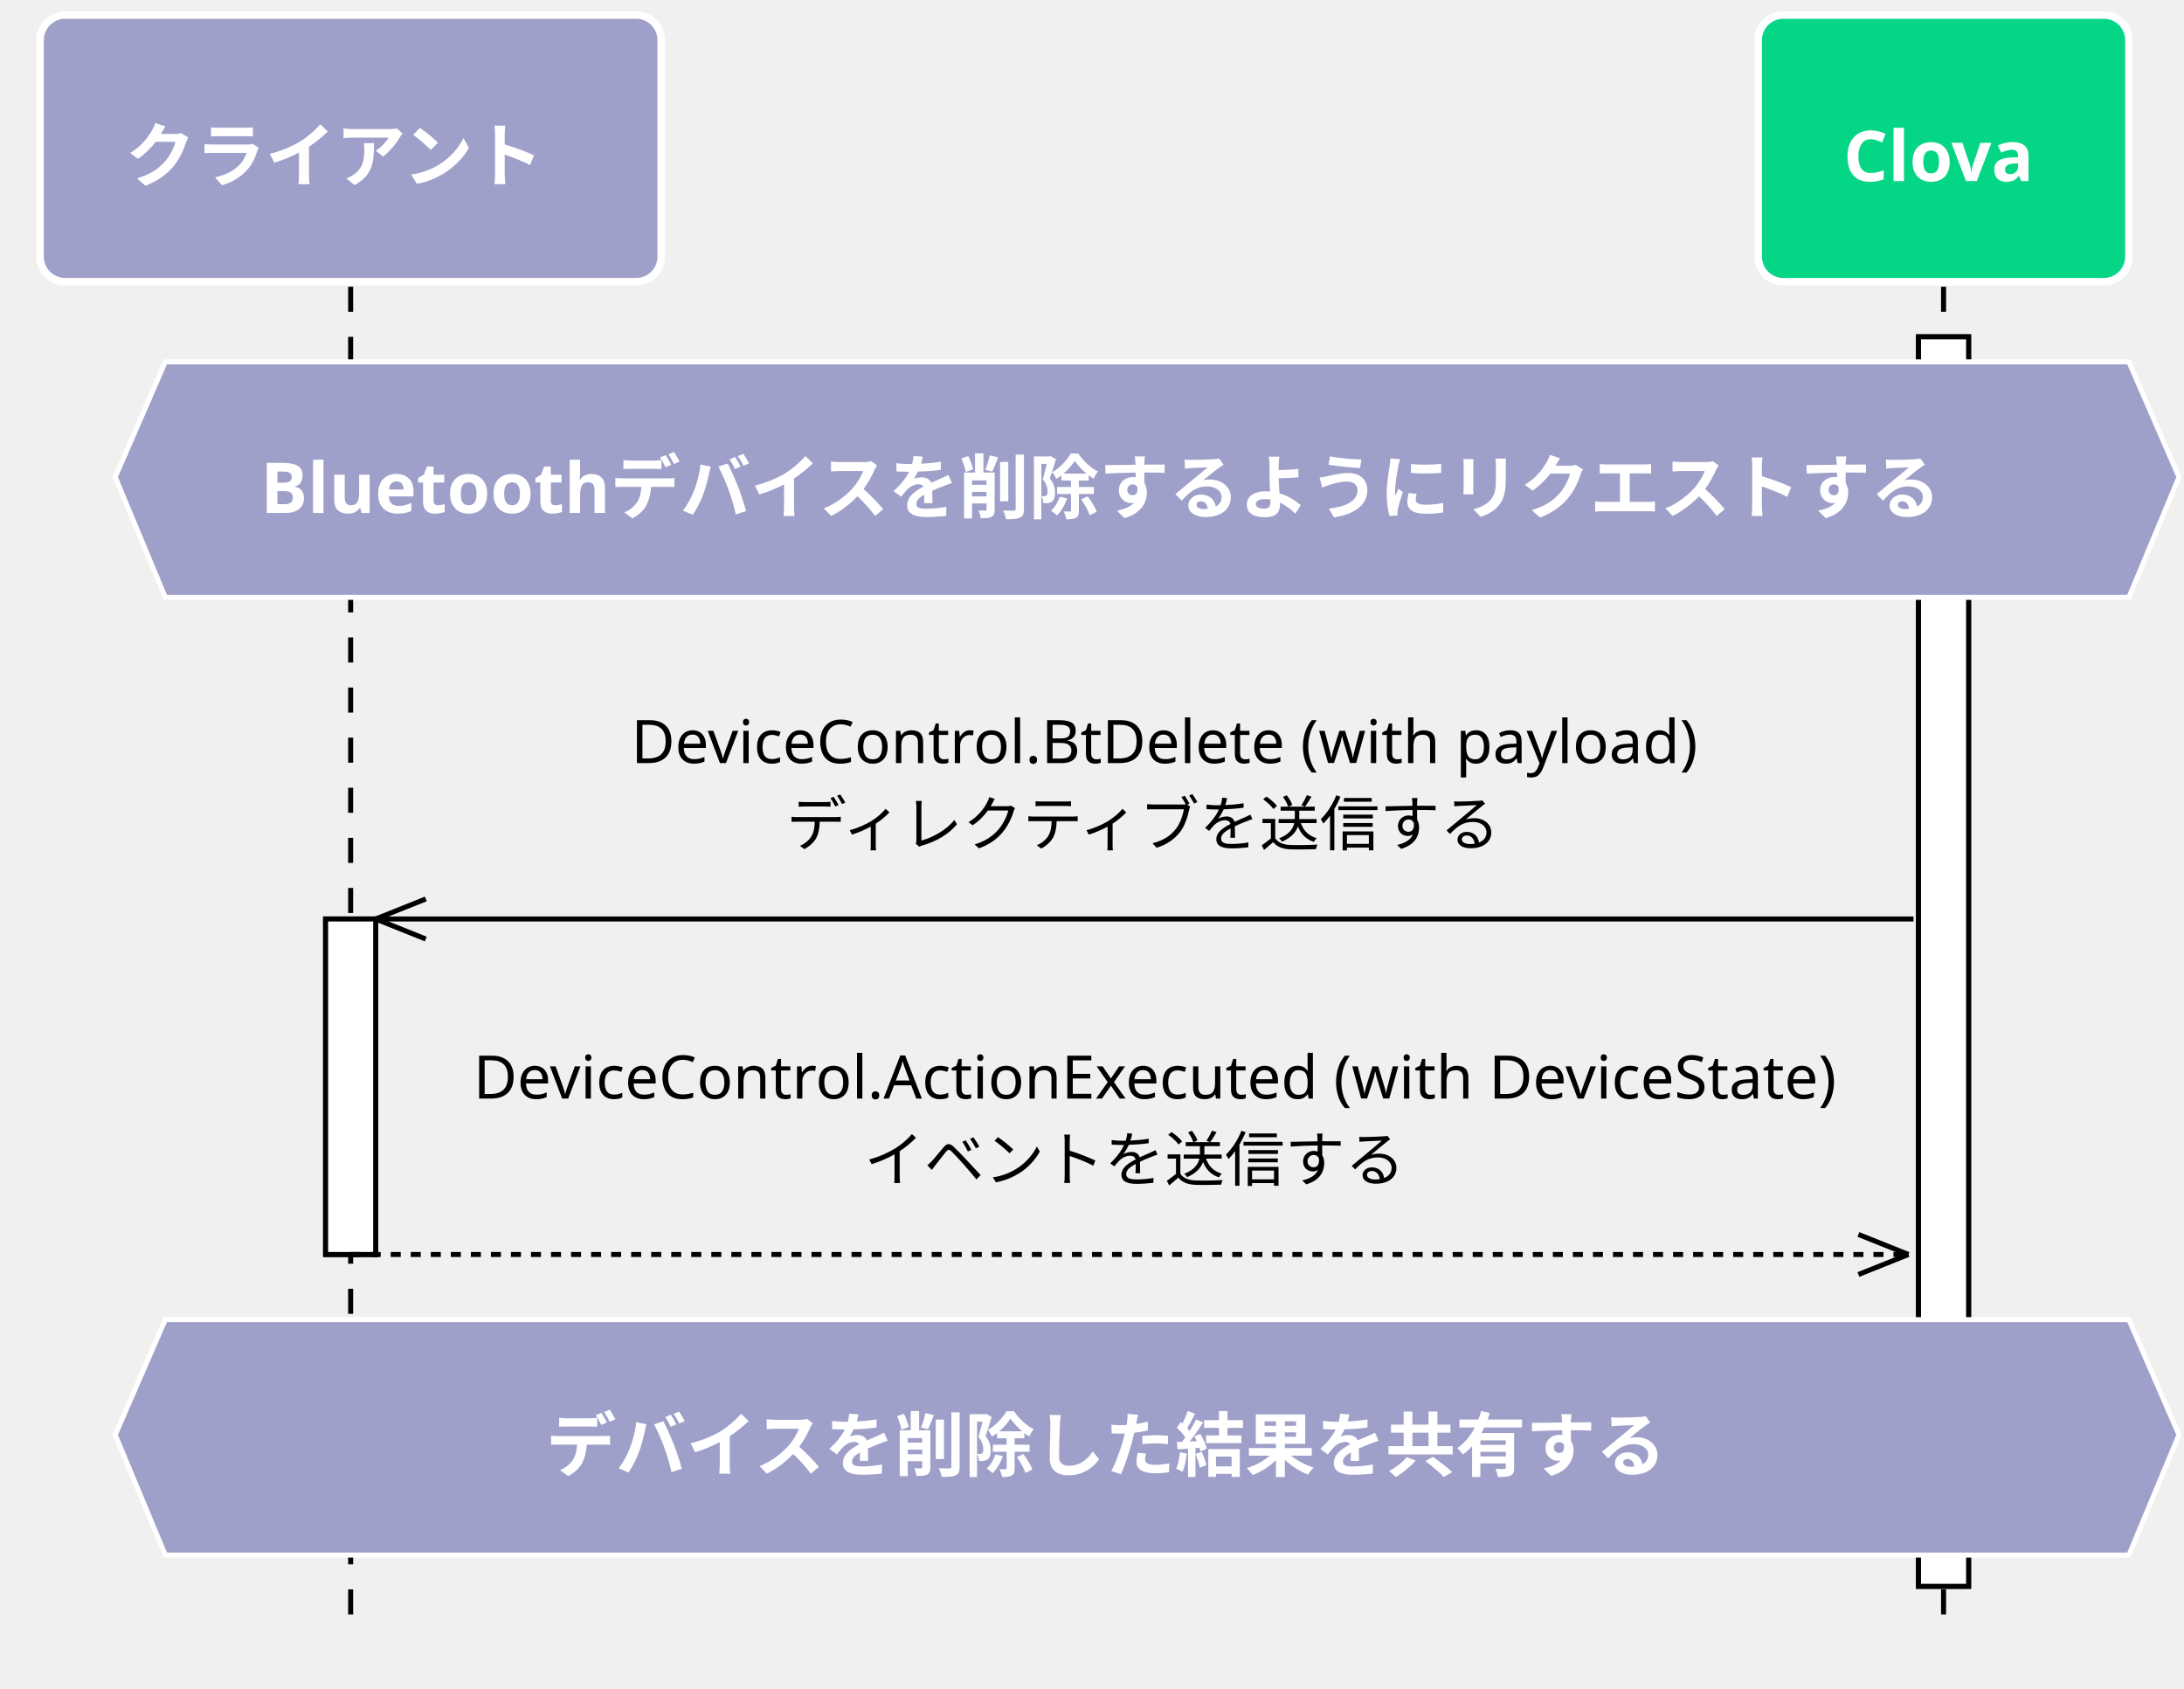
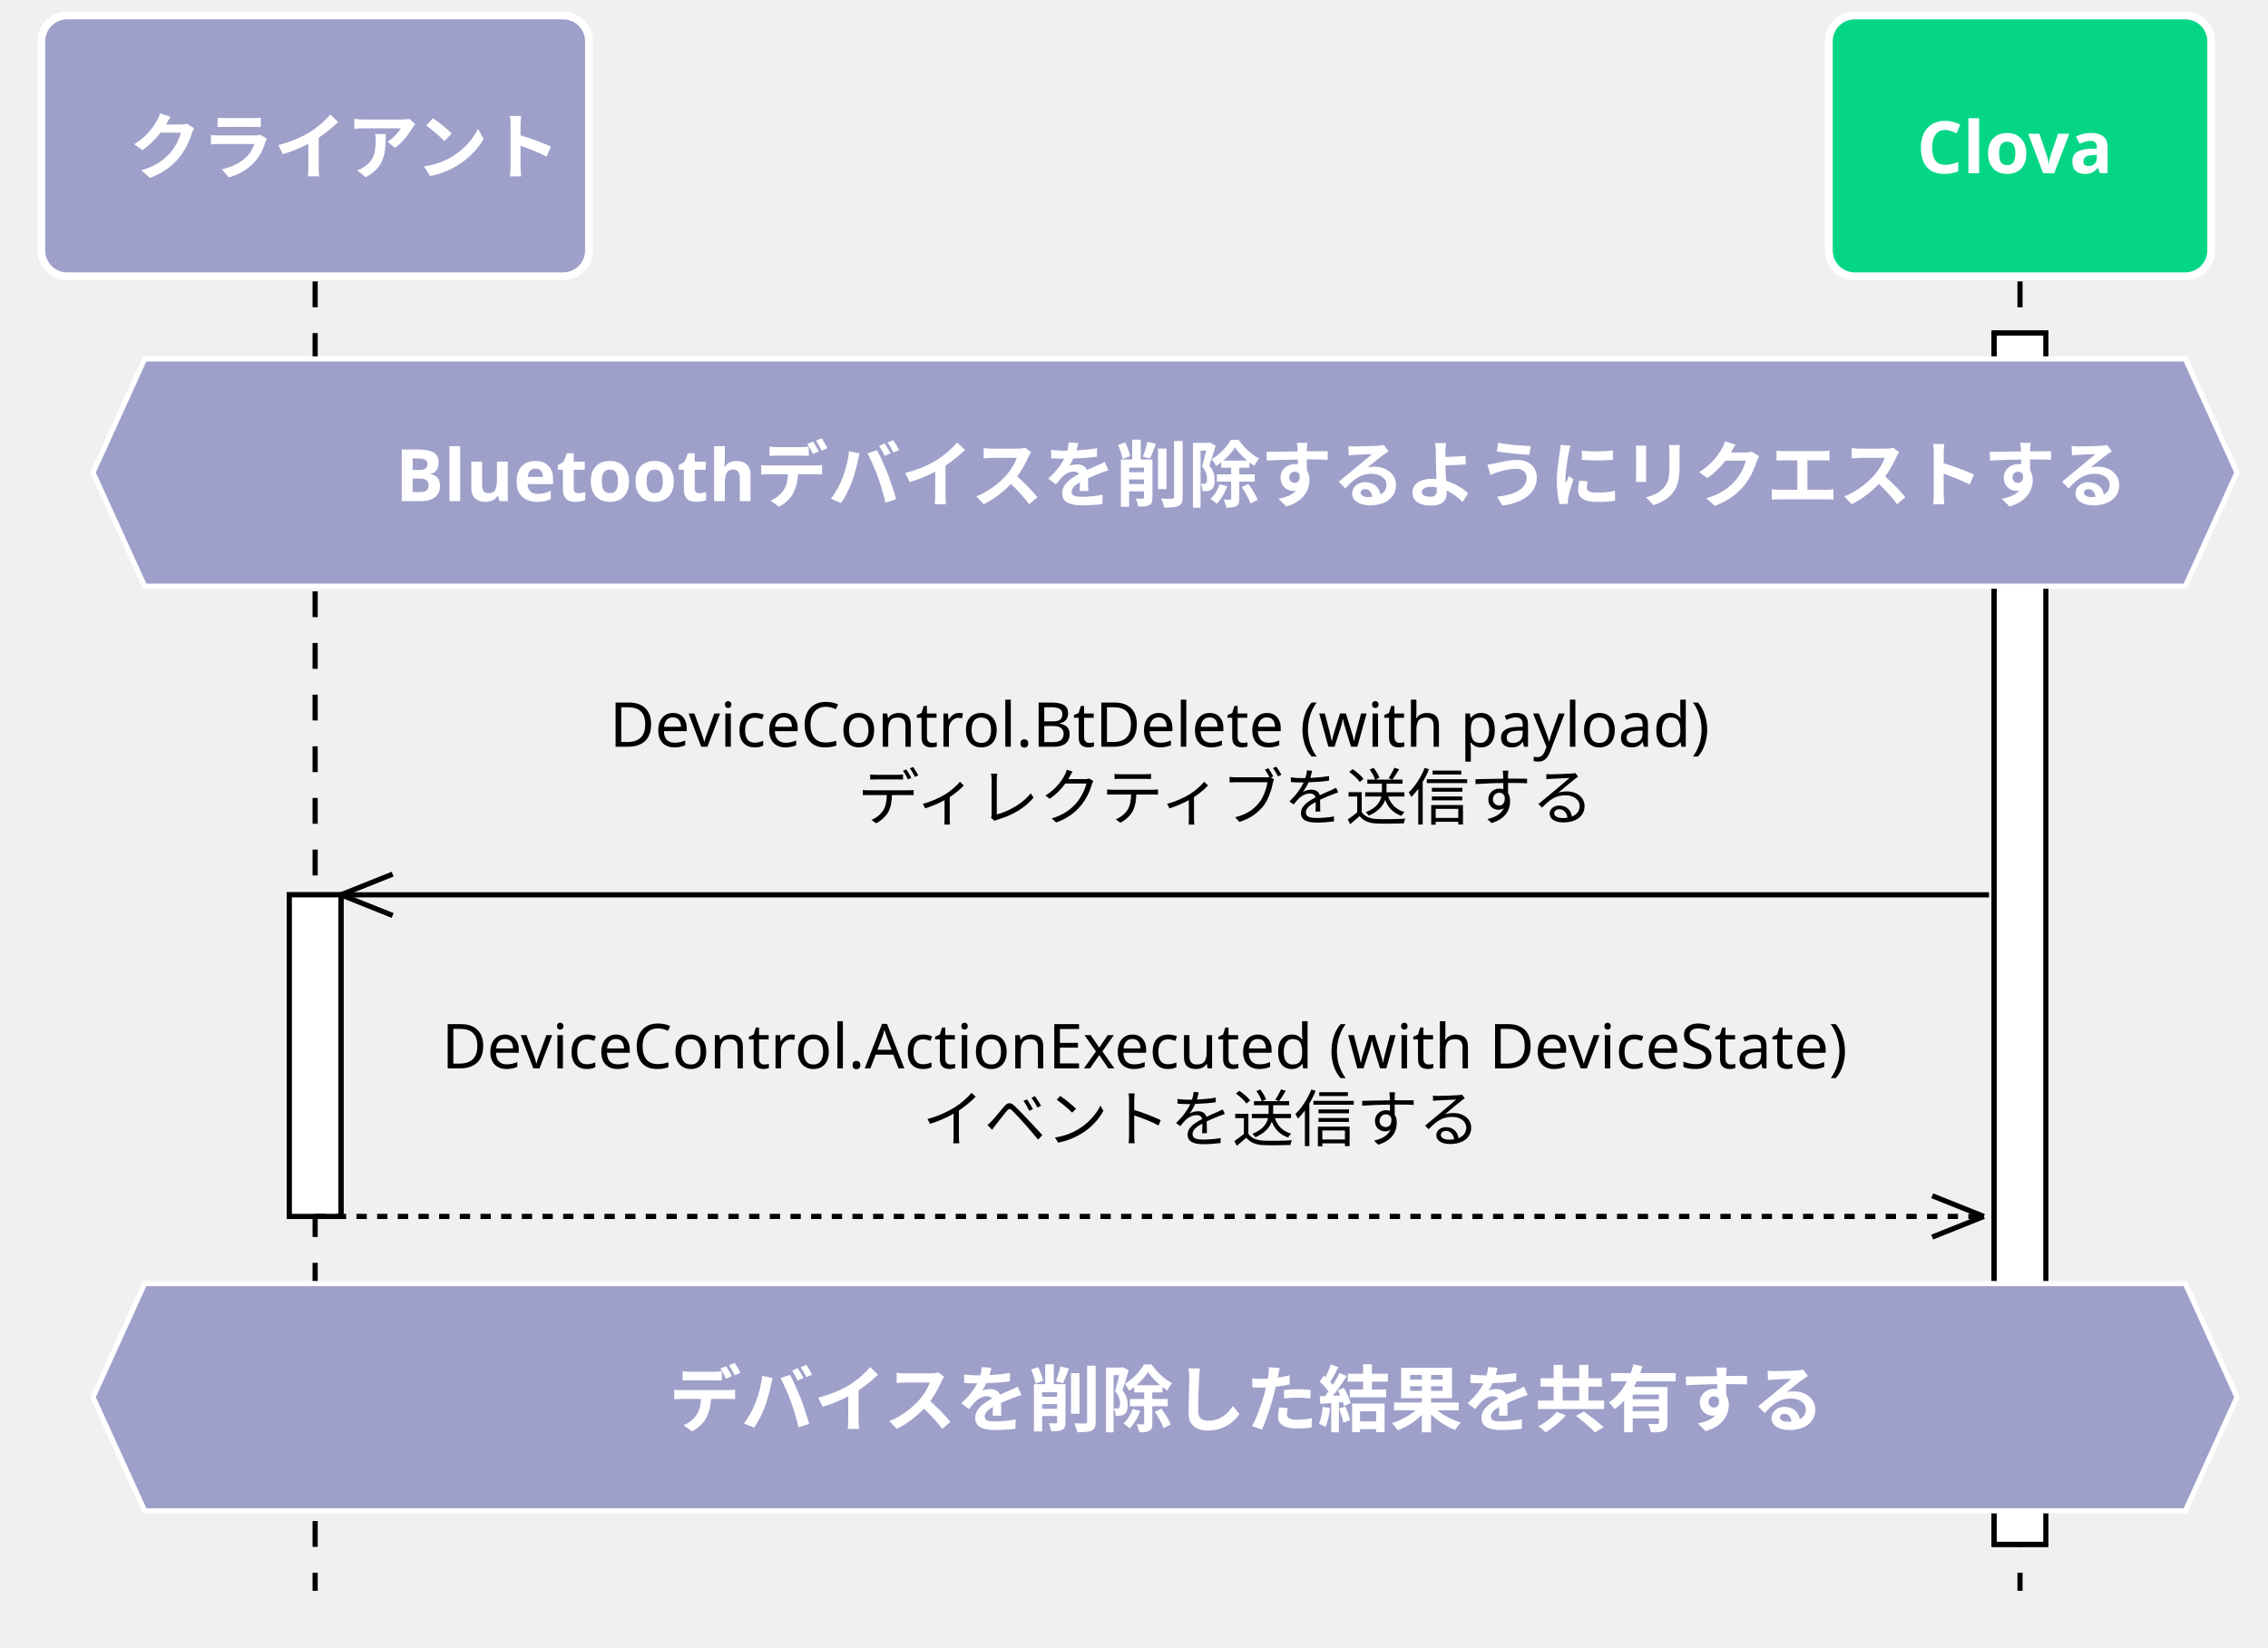
- <svg xmlns="http://www.w3.org/2000/svg" contentScriptType="application/ecmascript" contentStyleType="text/css" height="337px" preserveAspectRatio="none" style="width:436px;height:337px;" version="1.1" viewBox="0 0 436 337" width="436px" zoomAndPan="magnify">
+ <svg xmlns="http://www.w3.org/2000/svg" contentScriptType="application/ecmascript" contentStyleType="text/css" height="319px" preserveAspectRatio="none" style="width:439px;height:319px;" version="1.1" viewBox="0 0 439 319" width="439px" zoomAndPan="magnify">
  <defs />
  <g>
-     <rect fill="#FFFFFF" height="66.965" style="stroke: #000000; stroke-width: 1.0;" width="10" x="65" y="183.424" />
-     <rect fill="#FFFFFF" height="249.389" style="stroke: #000000; stroke-width: 1.0;" width="10" x="383" y="67.23" />
-     <line style="stroke: #000000; stroke-width: 1.0; stroke-dasharray: 5.0,5.0;" x1="70" x2="70" y1="57.23" y2="325.618" />
-     <line style="stroke: #000000; stroke-width: 1.0; stroke-dasharray: 5.0,5.0;" x1="388" x2="388" y1="57.23" y2="325.618" />
-     <rect fill="#9EA0CA" height="53.23" rx="5" ry="5" style="stroke: #FFFFFF; stroke-width: 1.5;" width="124" x="8" y="3" />
-     <text fill="#FFFFFF" font-family="&quot;Malgun Gothic&quot;, sans-serif" font-size="14" font-weight="bold" lengthAdjust="spacingAndGlyphs" textLength="90" x="25" y="36.153">クライアント</text>
-     <rect fill="#05D686" height="53.23" rx="5" ry="5" style="stroke: #FFFFFF; stroke-width: 1.5;" width="74" x="351" y="3" />
-     <text fill="#FFFFFF" font-family="&quot;Malgun Gothic&quot;, sans-serif" font-size="14" font-weight="bold" lengthAdjust="spacingAndGlyphs" textLength="40" x="368" y="36.153">Clova</text>
-     <rect fill="#FFFFFF" height="66.965" style="stroke: #000000; stroke-width: 1.0;" width="10" x="65" y="183.424" />
-     <rect fill="#FFFFFF" height="249.389" style="stroke: #000000; stroke-width: 1.0;" width="10" x="383" y="67.23" />
-     <polygon fill="#9EA0CA" points="33,72.23,425,72.23,435,95.23,425,119.23,33,119.23,23,95.23,33,72.23" style="stroke: #FFFFFF; stroke-width: 1.0;" />
-     <text fill="#FFFFFF" font-family="&quot;Malgun Gothic&quot;, sans-serif" font-size="14" font-weight="bold" lengthAdjust="spacingAndGlyphs" textLength="354" x="52" y="102.383">Bluetoothデバイスを削除するようにリクエストする</text>
-     <line style="stroke: #000000; stroke-width: 1.0;" x1="75" x2="85" y1="183.424" y2="179.424" />
-     <line style="stroke: #000000; stroke-width: 1.0;" x1="75" x2="85" y1="183.424" y2="187.424" />
-     <line style="stroke: #000000; stroke-width: 1.0;" x1="75" x2="382" y1="183.424" y2="183.424" />
-     <text fill="#000000" font-family="&quot;Malgun Gothic&quot;, sans-serif" font-size="12" lengthAdjust="spacingAndGlyphs" textLength="206" x="126" y="152.305">DeviceControl.BtDelete (with payload)</text>
-     <text fill="#000000" font-family="&quot;Malgun Gothic&quot;, sans-serif" font-size="12" lengthAdjust="spacingAndGlyphs" textLength="144" x="157" y="168.787">ディレクティブを送信する</text>
-     <line style="stroke: #000000; stroke-width: 1.0;" x1="381" x2="371" y1="250.389" y2="246.389" />
-     <line style="stroke: #000000; stroke-width: 1.0;" x1="381" x2="371" y1="250.389" y2="254.389" />
-     <line style="stroke: #000000; stroke-width: 1.0; stroke-dasharray: 2.0,2.0;" x1="70" x2="382" y1="250.389" y2="250.389" />
-     <text fill="#000000" font-family="&quot;Malgun Gothic&quot;, sans-serif" font-size="12" lengthAdjust="spacingAndGlyphs" textLength="264" x="94.5" y="219.269">DeviceControl.ActionExecuted (with DeviceState)</text>
-     <text fill="#000000" font-family="&quot;Malgun Gothic&quot;, sans-serif" font-size="12" lengthAdjust="spacingAndGlyphs" textLength="108" x="172.5" y="235.752">イベントを送信する</text>
-     <polygon fill="#9EA0CA" points="33,263.389,425,263.389,435,286.389,425,310.389,33,310.389,23,286.389,33,263.389" style="stroke: #FFFFFF; stroke-width: 1.0;" />
-     <text fill="#FFFFFF" font-family="&quot;Malgun Gothic&quot;, sans-serif" font-size="14" font-weight="bold" lengthAdjust="spacingAndGlyphs" textLength="240" x="109" y="293.542">デバイスを削除した結果を共有する</text>
+     <rect fill="#FFFFFF" height="62.266" style="stroke: #000000; stroke-width: 1.0;" width="10" x="56" y="173.242" />
+     <rect fill="#FFFFFF" height="234.508" style="stroke: #000000; stroke-width: 1.0;" width="10" x="386" y="64.488" />
+     <line style="stroke: #000000; stroke-width: 1.0; stroke-dasharray: 5.0,5.0;" x1="61" x2="61" y1="54.488" y2="307.996" />
+     <line style="stroke: #000000; stroke-width: 1.0; stroke-dasharray: 5.0,5.0;" x1="391" x2="391" y1="54.488" y2="307.996" />
+     <rect fill="#9EA0CA" height="50.488" rx="5" ry="5" style="stroke: #FFFFFF; stroke-width: 1.5;" width="106" x="8" y="3" />
+     <text fill="#FFFFFF" font-family="&quot;Malgun Gothic&quot;, sans-serif" font-size="14" font-weight="bold" lengthAdjust="spacingAndGlyphs" textLength="72" x="25" y="33.535">クライアント</text>
+     <rect fill="#05D686" height="50.488" rx="5" ry="5" style="stroke: #FFFFFF; stroke-width: 1.5;" width="74" x="354" y="3" />
+     <text fill="#FFFFFF" font-family="&quot;Malgun Gothic&quot;, sans-serif" font-size="14" font-weight="bold" lengthAdjust="spacingAndGlyphs" textLength="40" x="371" y="33.535">Clova</text>
+     <rect fill="#FFFFFF" height="62.266" style="stroke: #000000; stroke-width: 1.0;" width="10" x="56" y="173.242" />
+     <rect fill="#FFFFFF" height="234.508" style="stroke: #000000; stroke-width: 1.0;" width="10" x="386" y="64.488" />
+     <polygon fill="#9EA0CA" points="28,69.488,423,69.488,433,91.488,423,113.488,28,113.488,18,91.488,28,69.488" style="stroke: #FFFFFF; stroke-width: 1.0;" />
+     <text fill="#FFFFFF" font-family="&quot;Malgun Gothic&quot;, sans-serif" font-size="14" font-weight="bold" lengthAdjust="spacingAndGlyphs" textLength="298" x="76.5" y="97.023">Bluetoothデバイスを削除するようにリクエストする</text>
+     <line style="stroke: #000000; stroke-width: 1.0;" x1="66" x2="76" y1="173.242" y2="169.242" />
+     <line style="stroke: #000000; stroke-width: 1.0;" x1="66" x2="76" y1="173.242" y2="177.242" />
+     <line style="stroke: #000000; stroke-width: 1.0;" x1="66" x2="385" y1="173.242" y2="173.242" />
+     <text fill="#000000" font-family="&quot;Malgun Gothic&quot;, sans-serif" font-size="12" lengthAdjust="spacingAndGlyphs" textLength="216" x="118" y="144.578">DeviceControl.BtDelete (with payload)</text>
+     <text fill="#000000" font-family="&quot;Malgun Gothic&quot;, sans-serif" font-size="12" lengthAdjust="spacingAndGlyphs" textLength="120" x="166" y="158.711">ディレクティブを送信する</text>
+     <line style="stroke: #000000; stroke-width: 1.0;" x1="384" x2="374" y1="235.508" y2="231.508" />
+     <line style="stroke: #000000; stroke-width: 1.0;" x1="384" x2="374" y1="235.508" y2="239.508" />
+     <line style="stroke: #000000; stroke-width: 1.0; stroke-dasharray: 2.0,2.0;" x1="61" x2="385" y1="235.508" y2="235.508" />
+     <text fill="#000000" font-family="&quot;Malgun Gothic&quot;, sans-serif" font-size="12" lengthAdjust="spacingAndGlyphs" textLength="276" x="85.5" y="206.844">DeviceControl.ActionExecuted (with DeviceState)</text>
+     <text fill="#000000" font-family="&quot;Malgun Gothic&quot;, sans-serif" font-size="12" lengthAdjust="spacingAndGlyphs" textLength="90" x="178.5" y="220.977">イベントを送信する</text>
+     <polygon fill="#9EA0CA" points="28,248.508,423,248.508,433,270.508,423,292.508,28,292.508,18,270.508,28,248.508" style="stroke: #FFFFFF; stroke-width: 1.0;" />
+     <text fill="#FFFFFF" font-family="&quot;Malgun Gothic&quot;, sans-serif" font-size="14" font-weight="bold" lengthAdjust="spacingAndGlyphs" textLength="192" x="129.5" y="276.043">デバイスを削除した結果を共有する</text>
  </g>
</svg>
